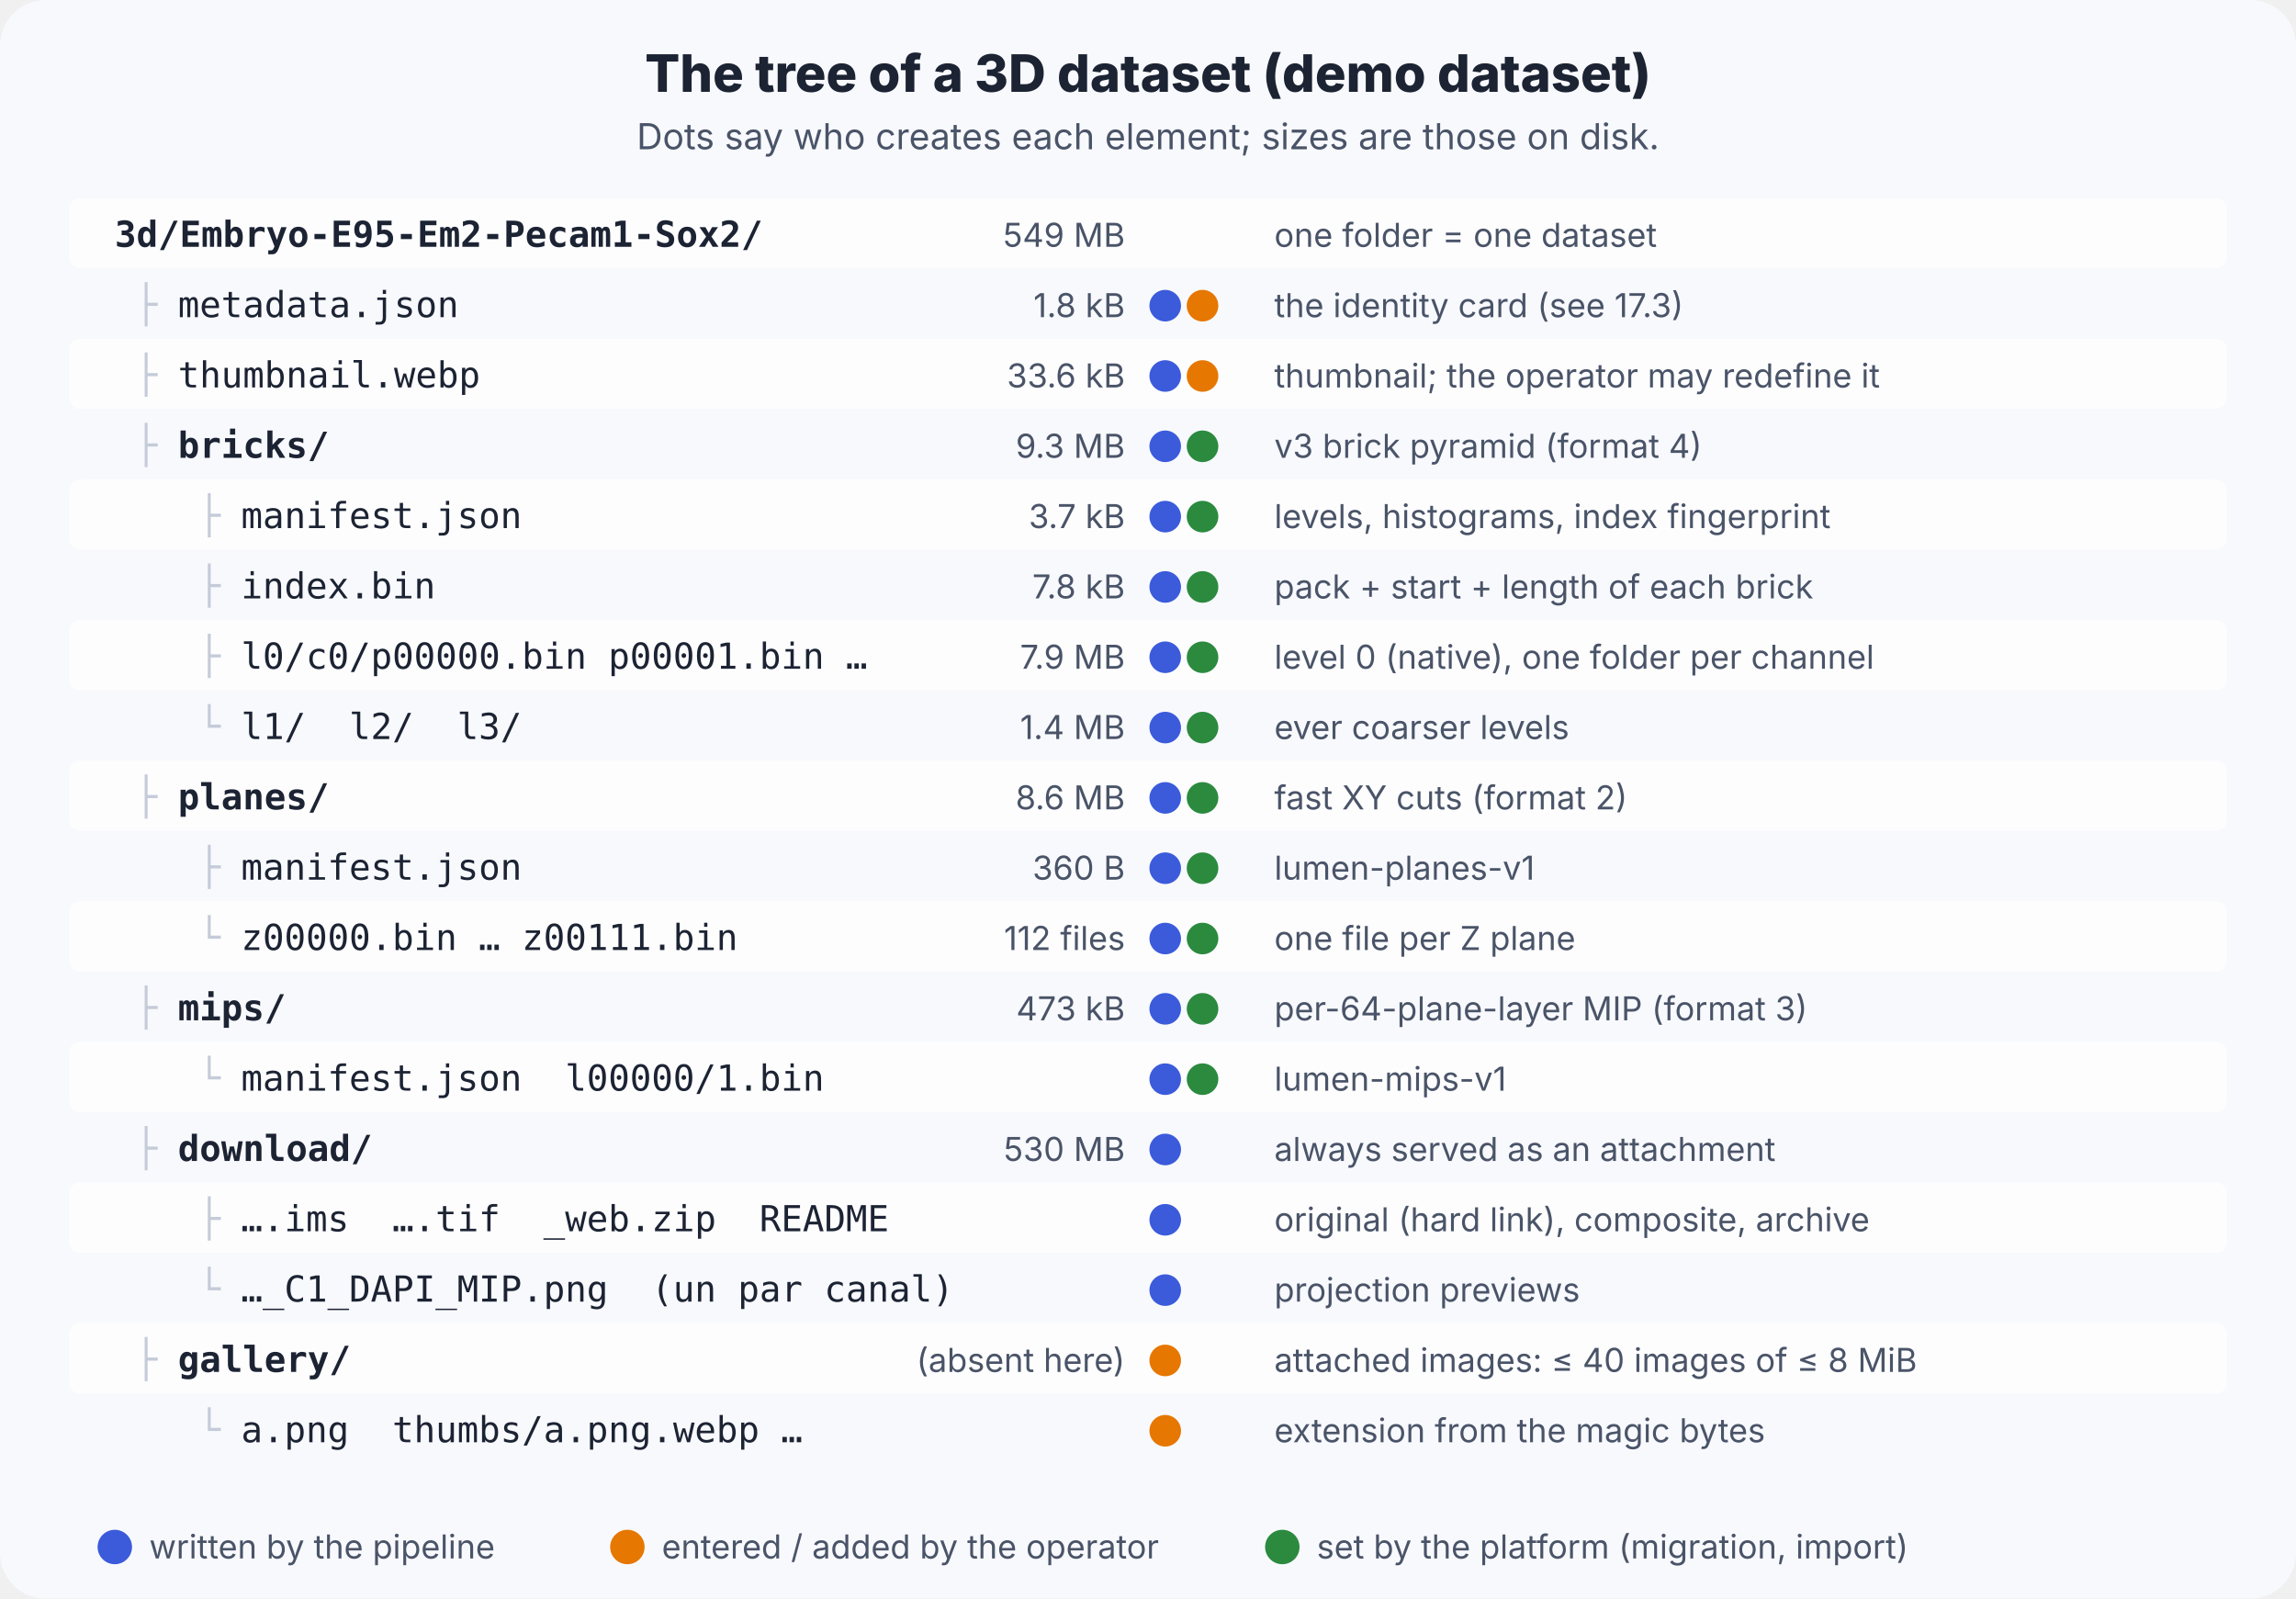
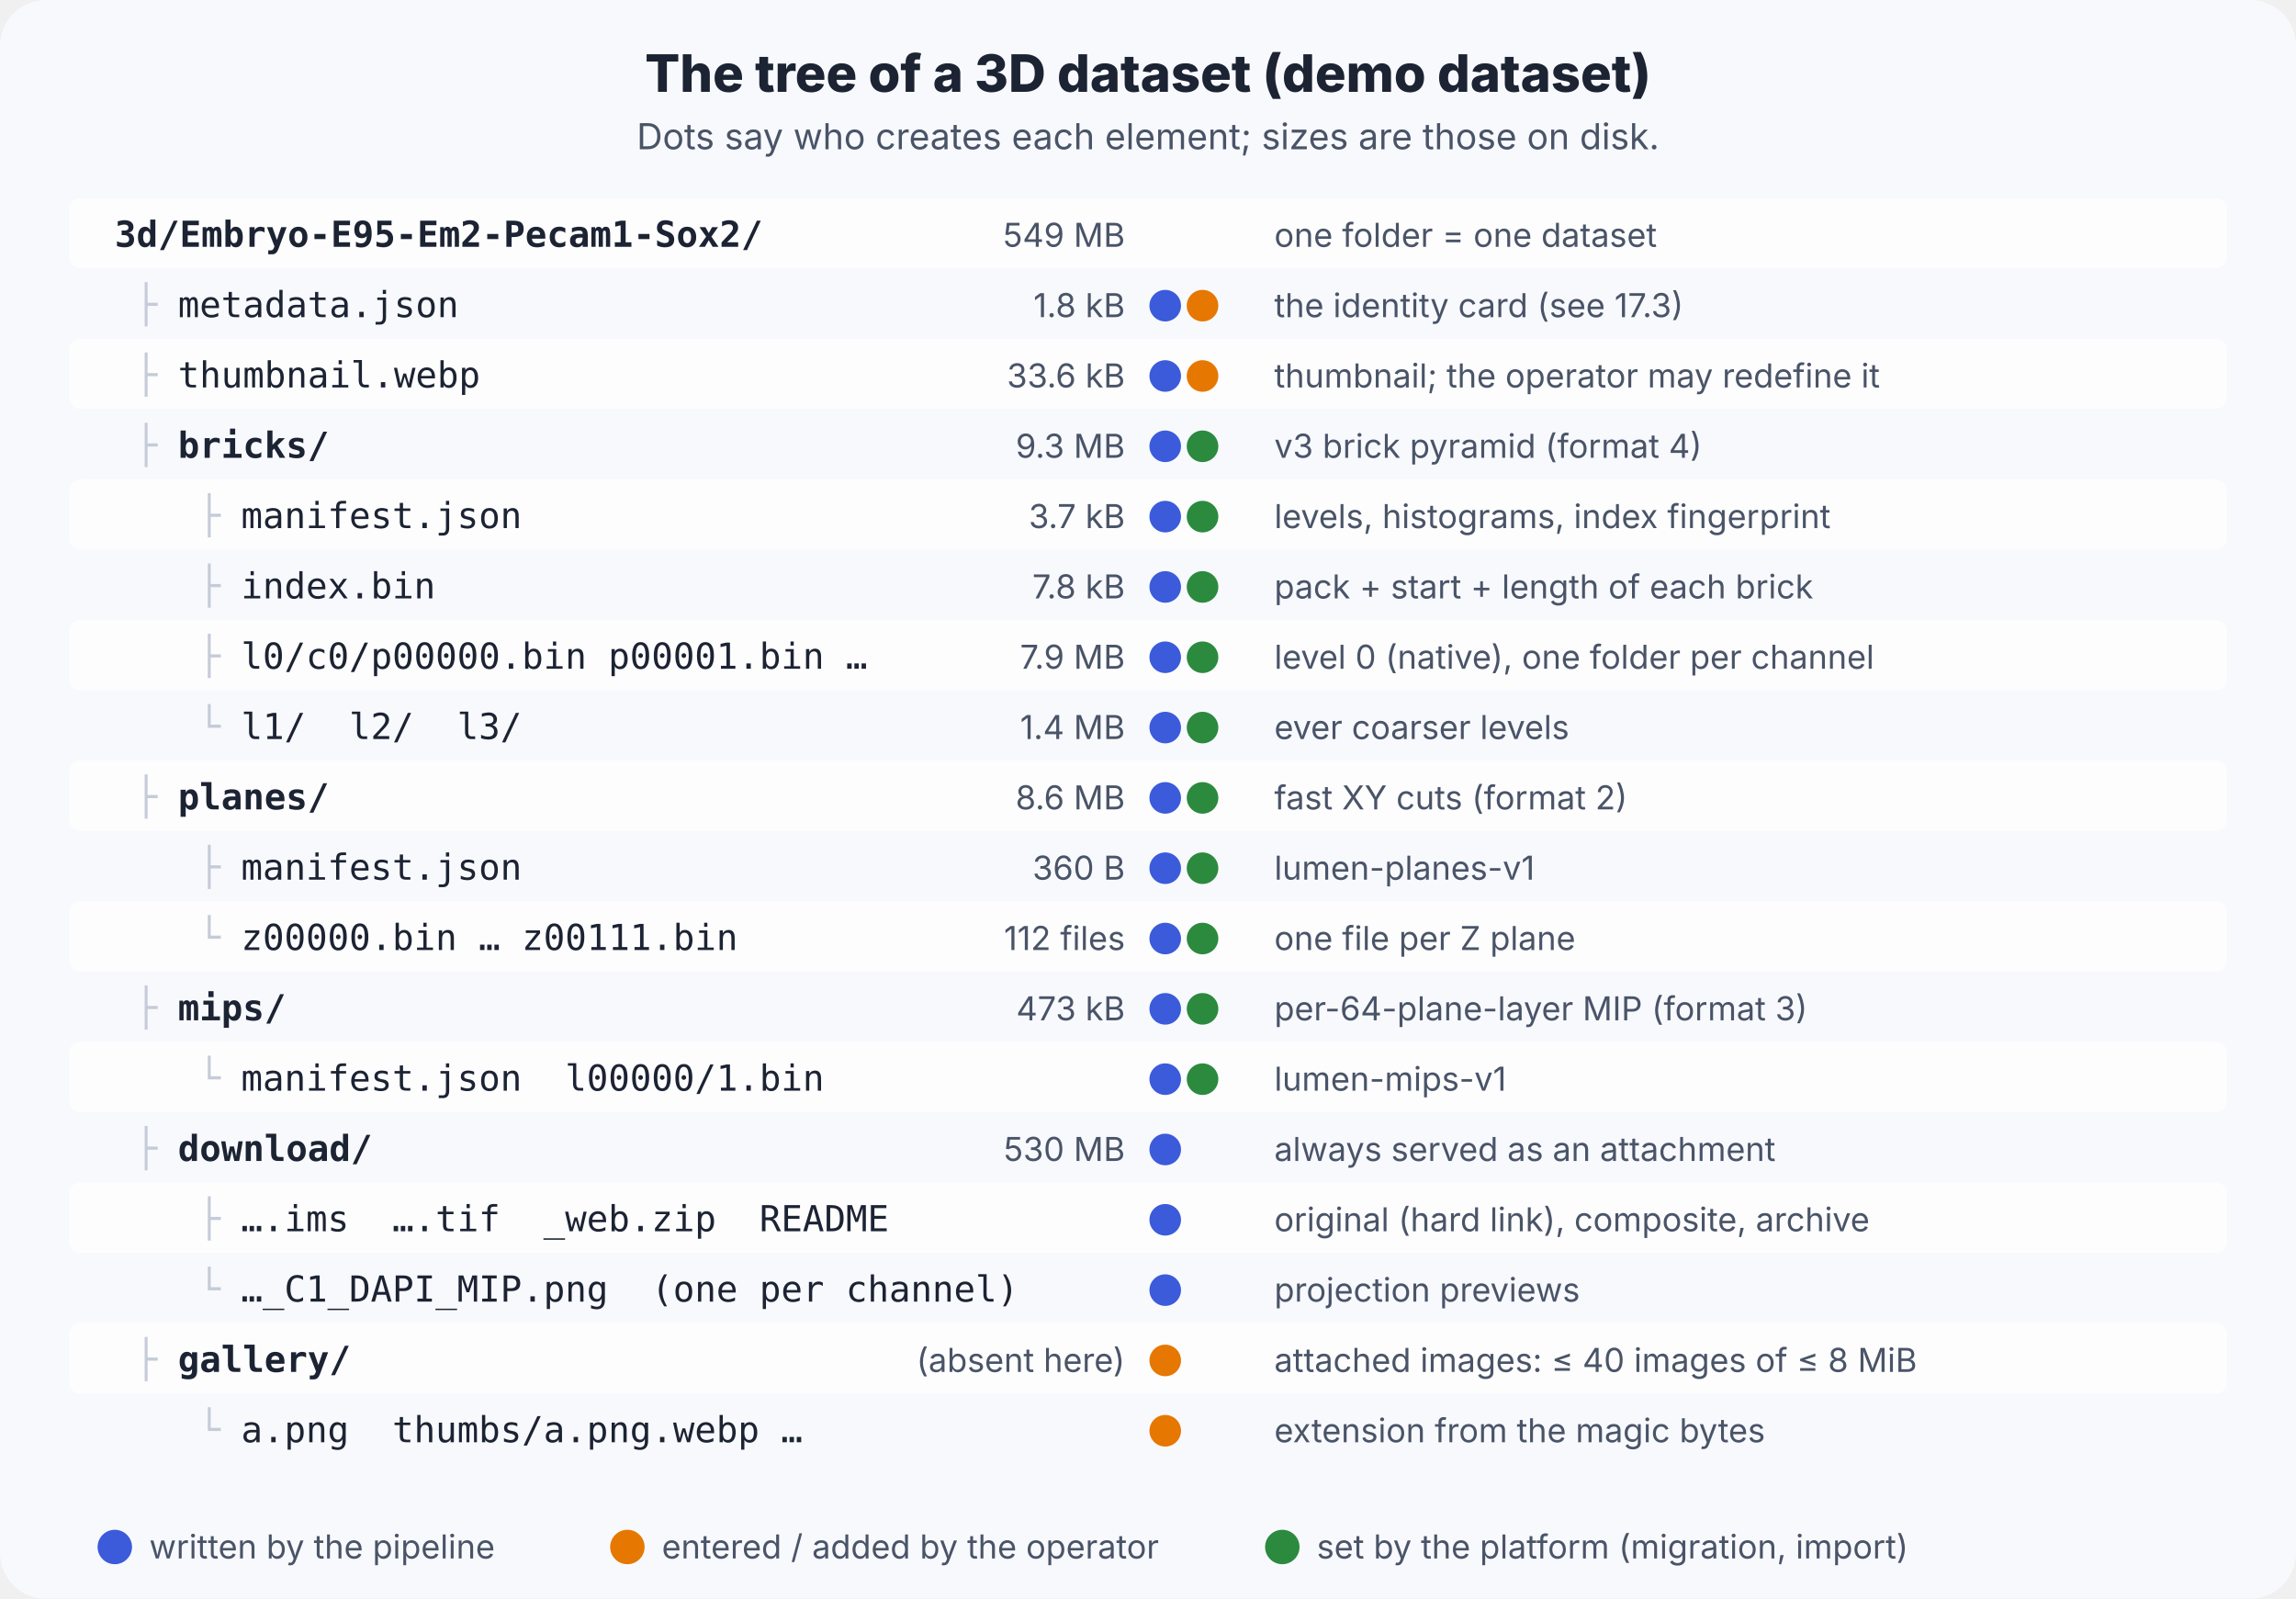
<svg xmlns="http://www.w3.org/2000/svg" viewBox="0 0 800 557" font-family="Inter, sans-serif">
  <defs>
    <marker id="arr" viewBox="0 0 10 10" refX="9" refY="5" markerWidth="7" markerHeight="7" orient="auto">
      <path d="M0,0 L10,5 L0,10 z" fill="#4a5468" />
    </marker>
    <marker id="arrr" viewBox="0 0 10 10" refX="9" refY="5" markerWidth="7" markerHeight="7" orient="auto">
      <path d="M0,0 L10,5 L0,10 z" fill="#c92a2a" />
    </marker>
  </defs>
  <rect width="800" height="557" rx="16" fill="#f8f9fd" />
  <text x="400" y="32" font-size="18" font-weight="800" fill="#1c2333" text-anchor="middle">The tree of a 3D dataset (demo dataset)</text>
  <text x="400" y="52" font-size="12.5" font-weight="400" fill="#4a5468" text-anchor="middle">Dots say who creates each element; sizes are those on disk.</text>
  <rect x="24" y="69.0" width="752" height="24.5" rx="4" fill="#ffffff" stroke="none" stroke-width="0" opacity="0.7" />
  <text x="40" y="86.0" font-size="12.5" font-weight="700" fill="#1c2333" text-anchor="start" font-family="'DejaVu Sans Mono', 'Liberation Mono', monospace">3d/Embryo-E95-Em2-Pecam1-Sox2/</text>
  <text x="392" y="86.0" font-size="11.5" font-weight="400" fill="#4a5468" text-anchor="end">549 MB</text>
  <text x="444" y="86.0" font-size="11.5" font-weight="400" fill="#4a5468" text-anchor="start">one folder = one dataset</text>
  <text x="47" y="110.5" font-size="13" font-weight="400" fill="#c5cbd8" text-anchor="start" font-family="'DejaVu Sans Mono', 'Liberation Mono', monospace">├</text>
  <text x="62" y="110.5" font-size="12.5" font-weight="400" fill="#1c2333" text-anchor="start" font-family="'DejaVu Sans Mono', 'Liberation Mono', monospace">metadata.json</text>
  <text x="392" y="110.5" font-size="11.5" font-weight="400" fill="#4a5468" text-anchor="end">1.8 kB</text>
  <circle cx="406" cy="106.5" r="5.5" fill="#3b5bdb" stroke="none" stroke-width="1" />
  <circle cx="419" cy="106.5" r="5.5" fill="#e67700" stroke="none" stroke-width="1" />
  <text x="444" y="110.5" font-size="11.5" font-weight="400" fill="#4a5468" text-anchor="start">the identity card (see 17.3)</text>
  <rect x="24" y="118.0" width="752" height="24.5" rx="4" fill="#ffffff" stroke="none" stroke-width="0" opacity="0.7" />
  <text x="47" y="135.0" font-size="13" font-weight="400" fill="#c5cbd8" text-anchor="start" font-family="'DejaVu Sans Mono', 'Liberation Mono', monospace">├</text>
  <text x="62" y="135.0" font-size="12.5" font-weight="400" fill="#1c2333" text-anchor="start" font-family="'DejaVu Sans Mono', 'Liberation Mono', monospace">thumbnail.webp</text>
  <text x="392" y="135.0" font-size="11.5" font-weight="400" fill="#4a5468" text-anchor="end">33.6 kB</text>
  <circle cx="406" cy="131.0" r="5.5" fill="#3b5bdb" stroke="none" stroke-width="1" />
  <circle cx="419" cy="131.0" r="5.5" fill="#e67700" stroke="none" stroke-width="1" />
  <text x="444" y="135.0" font-size="11.5" font-weight="400" fill="#4a5468" text-anchor="start">thumbnail; the operator may redefine it</text>
  <text x="47" y="159.5" font-size="13" font-weight="400" fill="#c5cbd8" text-anchor="start" font-family="'DejaVu Sans Mono', 'Liberation Mono', monospace">├</text>
  <text x="62" y="159.5" font-size="12.5" font-weight="700" fill="#1c2333" text-anchor="start" font-family="'DejaVu Sans Mono', 'Liberation Mono', monospace">bricks/</text>
  <text x="392" y="159.5" font-size="11.5" font-weight="400" fill="#4a5468" text-anchor="end">9.3 MB</text>
  <circle cx="406" cy="155.5" r="5.5" fill="#3b5bdb" stroke="none" stroke-width="1" />
  <circle cx="419" cy="155.5" r="5.5" fill="#2b8a3e" stroke="none" stroke-width="1" />
  <text x="444" y="159.5" font-size="11.5" font-weight="400" fill="#4a5468" text-anchor="start">v3 brick pyramid (format 4)</text>
  <rect x="24" y="167.0" width="752" height="24.5" rx="4" fill="#ffffff" stroke="none" stroke-width="0" opacity="0.7" />
  <text x="69" y="184.0" font-size="13" font-weight="400" fill="#c5cbd8" text-anchor="start" font-family="'DejaVu Sans Mono', 'Liberation Mono', monospace">├</text>
  <text x="84" y="184.0" font-size="12.5" font-weight="400" fill="#1c2333" text-anchor="start" font-family="'DejaVu Sans Mono', 'Liberation Mono', monospace">manifest.json</text>
  <text x="392" y="184.0" font-size="11.5" font-weight="400" fill="#4a5468" text-anchor="end">3.7 kB</text>
  <circle cx="406" cy="180.0" r="5.5" fill="#3b5bdb" stroke="none" stroke-width="1" />
  <circle cx="419" cy="180.0" r="5.5" fill="#2b8a3e" stroke="none" stroke-width="1" />
  <text x="444" y="184.0" font-size="11.5" font-weight="400" fill="#4a5468" text-anchor="start">levels, histograms, index fingerprint</text>
  <text x="69" y="208.5" font-size="13" font-weight="400" fill="#c5cbd8" text-anchor="start" font-family="'DejaVu Sans Mono', 'Liberation Mono', monospace">├</text>
  <text x="84" y="208.5" font-size="12.5" font-weight="400" fill="#1c2333" text-anchor="start" font-family="'DejaVu Sans Mono', 'Liberation Mono', monospace">index.bin</text>
  <text x="392" y="208.5" font-size="11.5" font-weight="400" fill="#4a5468" text-anchor="end">7.8 kB</text>
  <circle cx="406" cy="204.5" r="5.5" fill="#3b5bdb" stroke="none" stroke-width="1" />
  <circle cx="419" cy="204.5" r="5.5" fill="#2b8a3e" stroke="none" stroke-width="1" />
  <text x="444" y="208.5" font-size="11.5" font-weight="400" fill="#4a5468" text-anchor="start">pack + start + length of each brick</text>
  <rect x="24" y="216.0" width="752" height="24.5" rx="4" fill="#ffffff" stroke="none" stroke-width="0" opacity="0.7" />
  <text x="69" y="233.0" font-size="13" font-weight="400" fill="#c5cbd8" text-anchor="start" font-family="'DejaVu Sans Mono', 'Liberation Mono', monospace">├</text>
  <text x="84" y="233.0" font-size="12.5" font-weight="400" fill="#1c2333" text-anchor="start" font-family="'DejaVu Sans Mono', 'Liberation Mono', monospace">l0/c0/p00000.bin p00001.bin …</text>
  <text x="392" y="233.0" font-size="11.5" font-weight="400" fill="#4a5468" text-anchor="end">7.9 MB</text>
  <circle cx="406" cy="229.0" r="5.5" fill="#3b5bdb" stroke="none" stroke-width="1" />
  <circle cx="419" cy="229.0" r="5.5" fill="#2b8a3e" stroke="none" stroke-width="1" />
  <text x="444" y="233.0" font-size="11.5" font-weight="400" fill="#4a5468" text-anchor="start">level 0 (native), one folder per channel</text>
  <text x="69" y="257.5" font-size="13" font-weight="400" fill="#c5cbd8" text-anchor="start" font-family="'DejaVu Sans Mono', 'Liberation Mono', monospace">└</text>
  <text x="84" y="257.5" font-size="12.5" font-weight="400" fill="#1c2333" text-anchor="start" font-family="'DejaVu Sans Mono', 'Liberation Mono', monospace">l1/  l2/  l3/</text>
  <text x="392" y="257.5" font-size="11.5" font-weight="400" fill="#4a5468" text-anchor="end">1.4 MB</text>
  <circle cx="406" cy="253.5" r="5.5" fill="#3b5bdb" stroke="none" stroke-width="1" />
  <circle cx="419" cy="253.5" r="5.5" fill="#2b8a3e" stroke="none" stroke-width="1" />
  <text x="444" y="257.5" font-size="11.5" font-weight="400" fill="#4a5468" text-anchor="start">ever coarser levels</text>
  <rect x="24" y="265.0" width="752" height="24.5" rx="4" fill="#ffffff" stroke="none" stroke-width="0" opacity="0.7" />
  <text x="47" y="282.0" font-size="13" font-weight="400" fill="#c5cbd8" text-anchor="start" font-family="'DejaVu Sans Mono', 'Liberation Mono', monospace">├</text>
  <text x="62" y="282.0" font-size="12.5" font-weight="700" fill="#1c2333" text-anchor="start" font-family="'DejaVu Sans Mono', 'Liberation Mono', monospace">planes/</text>
  <text x="392" y="282.0" font-size="11.5" font-weight="400" fill="#4a5468" text-anchor="end">8.6 MB</text>
  <circle cx="406" cy="278.0" r="5.5" fill="#3b5bdb" stroke="none" stroke-width="1" />
  <circle cx="419" cy="278.0" r="5.5" fill="#2b8a3e" stroke="none" stroke-width="1" />
  <text x="444" y="282.0" font-size="11.5" font-weight="400" fill="#4a5468" text-anchor="start">fast XY cuts (format 2)</text>
  <text x="69" y="306.5" font-size="13" font-weight="400" fill="#c5cbd8" text-anchor="start" font-family="'DejaVu Sans Mono', 'Liberation Mono', monospace">├</text>
  <text x="84" y="306.5" font-size="12.5" font-weight="400" fill="#1c2333" text-anchor="start" font-family="'DejaVu Sans Mono', 'Liberation Mono', monospace">manifest.json</text>
  <text x="392" y="306.5" font-size="11.5" font-weight="400" fill="#4a5468" text-anchor="end">360 B</text>
  <circle cx="406" cy="302.5" r="5.5" fill="#3b5bdb" stroke="none" stroke-width="1" />
  <circle cx="419" cy="302.5" r="5.5" fill="#2b8a3e" stroke="none" stroke-width="1" />
  <text x="444" y="306.5" font-size="11.5" font-weight="400" fill="#4a5468" text-anchor="start">lumen-planes-v1</text>
  <rect x="24" y="314.0" width="752" height="24.5" rx="4" fill="#ffffff" stroke="none" stroke-width="0" opacity="0.7" />
  <text x="69" y="331.0" font-size="13" font-weight="400" fill="#c5cbd8" text-anchor="start" font-family="'DejaVu Sans Mono', 'Liberation Mono', monospace">└</text>
  <text x="84" y="331.0" font-size="12.5" font-weight="400" fill="#1c2333" text-anchor="start" font-family="'DejaVu Sans Mono', 'Liberation Mono', monospace">z00000.bin … z00111.bin</text>
  <text x="392" y="331.0" font-size="11.5" font-weight="400" fill="#4a5468" text-anchor="end">112 files</text>
  <circle cx="406" cy="327.0" r="5.5" fill="#3b5bdb" stroke="none" stroke-width="1" />
  <circle cx="419" cy="327.0" r="5.5" fill="#2b8a3e" stroke="none" stroke-width="1" />
  <text x="444" y="331.0" font-size="11.5" font-weight="400" fill="#4a5468" text-anchor="start">one file per Z plane</text>
  <text x="47" y="355.5" font-size="13" font-weight="400" fill="#c5cbd8" text-anchor="start" font-family="'DejaVu Sans Mono', 'Liberation Mono', monospace">├</text>
  <text x="62" y="355.5" font-size="12.5" font-weight="700" fill="#1c2333" text-anchor="start" font-family="'DejaVu Sans Mono', 'Liberation Mono', monospace">mips/</text>
  <text x="392" y="355.5" font-size="11.5" font-weight="400" fill="#4a5468" text-anchor="end">473 kB</text>
  <circle cx="406" cy="351.5" r="5.5" fill="#3b5bdb" stroke="none" stroke-width="1" />
  <circle cx="419" cy="351.5" r="5.5" fill="#2b8a3e" stroke="none" stroke-width="1" />
  <text x="444" y="355.5" font-size="11.5" font-weight="400" fill="#4a5468" text-anchor="start">per-64-plane-layer MIP (format 3)</text>
  <rect x="24" y="363.0" width="752" height="24.5" rx="4" fill="#ffffff" stroke="none" stroke-width="0" opacity="0.7" />
  <text x="69" y="380.0" font-size="13" font-weight="400" fill="#c5cbd8" text-anchor="start" font-family="'DejaVu Sans Mono', 'Liberation Mono', monospace">└</text>
  <text x="84" y="380.0" font-size="12.5" font-weight="400" fill="#1c2333" text-anchor="start" font-family="'DejaVu Sans Mono', 'Liberation Mono', monospace">manifest.json  l00000/1.bin</text>
  <circle cx="406" cy="376.0" r="5.5" fill="#3b5bdb" stroke="none" stroke-width="1" />
  <circle cx="419" cy="376.0" r="5.5" fill="#2b8a3e" stroke="none" stroke-width="1" />
  <text x="444" y="380.0" font-size="11.5" font-weight="400" fill="#4a5468" text-anchor="start">lumen-mips-v1</text>
  <text x="47" y="404.5" font-size="13" font-weight="400" fill="#c5cbd8" text-anchor="start" font-family="'DejaVu Sans Mono', 'Liberation Mono', monospace">├</text>
  <text x="62" y="404.5" font-size="12.5" font-weight="700" fill="#1c2333" text-anchor="start" font-family="'DejaVu Sans Mono', 'Liberation Mono', monospace">download/</text>
  <text x="392" y="404.5" font-size="11.5" font-weight="400" fill="#4a5468" text-anchor="end">530 MB</text>
  <circle cx="406" cy="400.5" r="5.5" fill="#3b5bdb" stroke="none" stroke-width="1" />
  <text x="444" y="404.5" font-size="11.5" font-weight="400" fill="#4a5468" text-anchor="start">always served as an attachment</text>
  <rect x="24" y="412.0" width="752" height="24.5" rx="4" fill="#ffffff" stroke="none" stroke-width="0" opacity="0.7" />
  <text x="69" y="429.0" font-size="13" font-weight="400" fill="#c5cbd8" text-anchor="start" font-family="'DejaVu Sans Mono', 'Liberation Mono', monospace">├</text>
  <text x="84" y="429.0" font-size="12.5" font-weight="400" fill="#1c2333" text-anchor="start" font-family="'DejaVu Sans Mono', 'Liberation Mono', monospace">….ims  ….tif  _web.zip  README</text>
  <circle cx="406" cy="425.0" r="5.5" fill="#3b5bdb" stroke="none" stroke-width="1" />
  <text x="444" y="429.0" font-size="11.5" font-weight="400" fill="#4a5468" text-anchor="start">original (hard link), composite, archive</text>
  <text x="69" y="453.5" font-size="13" font-weight="400" fill="#c5cbd8" text-anchor="start" font-family="'DejaVu Sans Mono', 'Liberation Mono', monospace">└</text>
-   <text x="84" y="453.5" font-size="12.5" font-weight="400" fill="#1c2333" text-anchor="start" font-family="'DejaVu Sans Mono', 'Liberation Mono', monospace">…_C1_DAPI_MIP.png  (un par canal)</text>
+   <text x="84" y="453.5" font-size="12.5" font-weight="400" fill="#1c2333" text-anchor="start" font-family="'DejaVu Sans Mono', 'Liberation Mono', monospace">…_C1_DAPI_MIP.png  (one per channel)</text>
  <circle cx="406" cy="449.5" r="5.5" fill="#3b5bdb" stroke="none" stroke-width="1" />
  <text x="444" y="453.5" font-size="11.5" font-weight="400" fill="#4a5468" text-anchor="start">projection previews</text>
  <rect x="24" y="461.0" width="752" height="24.5" rx="4" fill="#ffffff" stroke="none" stroke-width="0" opacity="0.7" />
  <text x="47" y="478.0" font-size="13" font-weight="400" fill="#c5cbd8" text-anchor="start" font-family="'DejaVu Sans Mono', 'Liberation Mono', monospace">├</text>
  <text x="62" y="478.0" font-size="12.5" font-weight="700" fill="#1c2333" text-anchor="start" font-family="'DejaVu Sans Mono', 'Liberation Mono', monospace">gallery/</text>
  <text x="392" y="478.0" font-size="11.5" font-weight="400" fill="#4a5468" text-anchor="end">(absent here)</text>
  <circle cx="406" cy="474.0" r="5.5" fill="#e67700" stroke="none" stroke-width="1" />
  <text x="444" y="478.0" font-size="11.5" font-weight="400" fill="#4a5468" text-anchor="start">attached images: ≤ 40 images of ≤ 8 MiB</text>
  <text x="69" y="502.5" font-size="13" font-weight="400" fill="#c5cbd8" text-anchor="start" font-family="'DejaVu Sans Mono', 'Liberation Mono', monospace">└</text>
  <text x="84" y="502.5" font-size="12.5" font-weight="400" fill="#1c2333" text-anchor="start" font-family="'DejaVu Sans Mono', 'Liberation Mono', monospace">a.png  thumbs/a.png.webp …</text>
  <circle cx="406" cy="498.5" r="5.5" fill="#e67700" stroke="none" stroke-width="1" />
  <text x="444" y="502.5" font-size="11.5" font-weight="400" fill="#4a5468" text-anchor="start">extension from the magic bytes</text>
  <circle cx="40" cy="539" r="6" fill="#3b5bdb" stroke="none" stroke-width="1" />
  <text x="52" y="543" font-size="11.5" font-weight="400" fill="#4a5468" text-anchor="start">written by the pipeline</text>
  <circle cx="218.6" cy="539" r="6" fill="#e67700" stroke="none" stroke-width="1" />
  <text x="230.6" y="543" font-size="11.5" font-weight="400" fill="#4a5468" text-anchor="start">entered / added by the operator</text>
  <circle cx="446.8" cy="539" r="6" fill="#2b8a3e" stroke="none" stroke-width="1" />
  <text x="458.8" y="543" font-size="11.5" font-weight="400" fill="#4a5468" text-anchor="start">set by the platform (migration, import)</text>
</svg>
